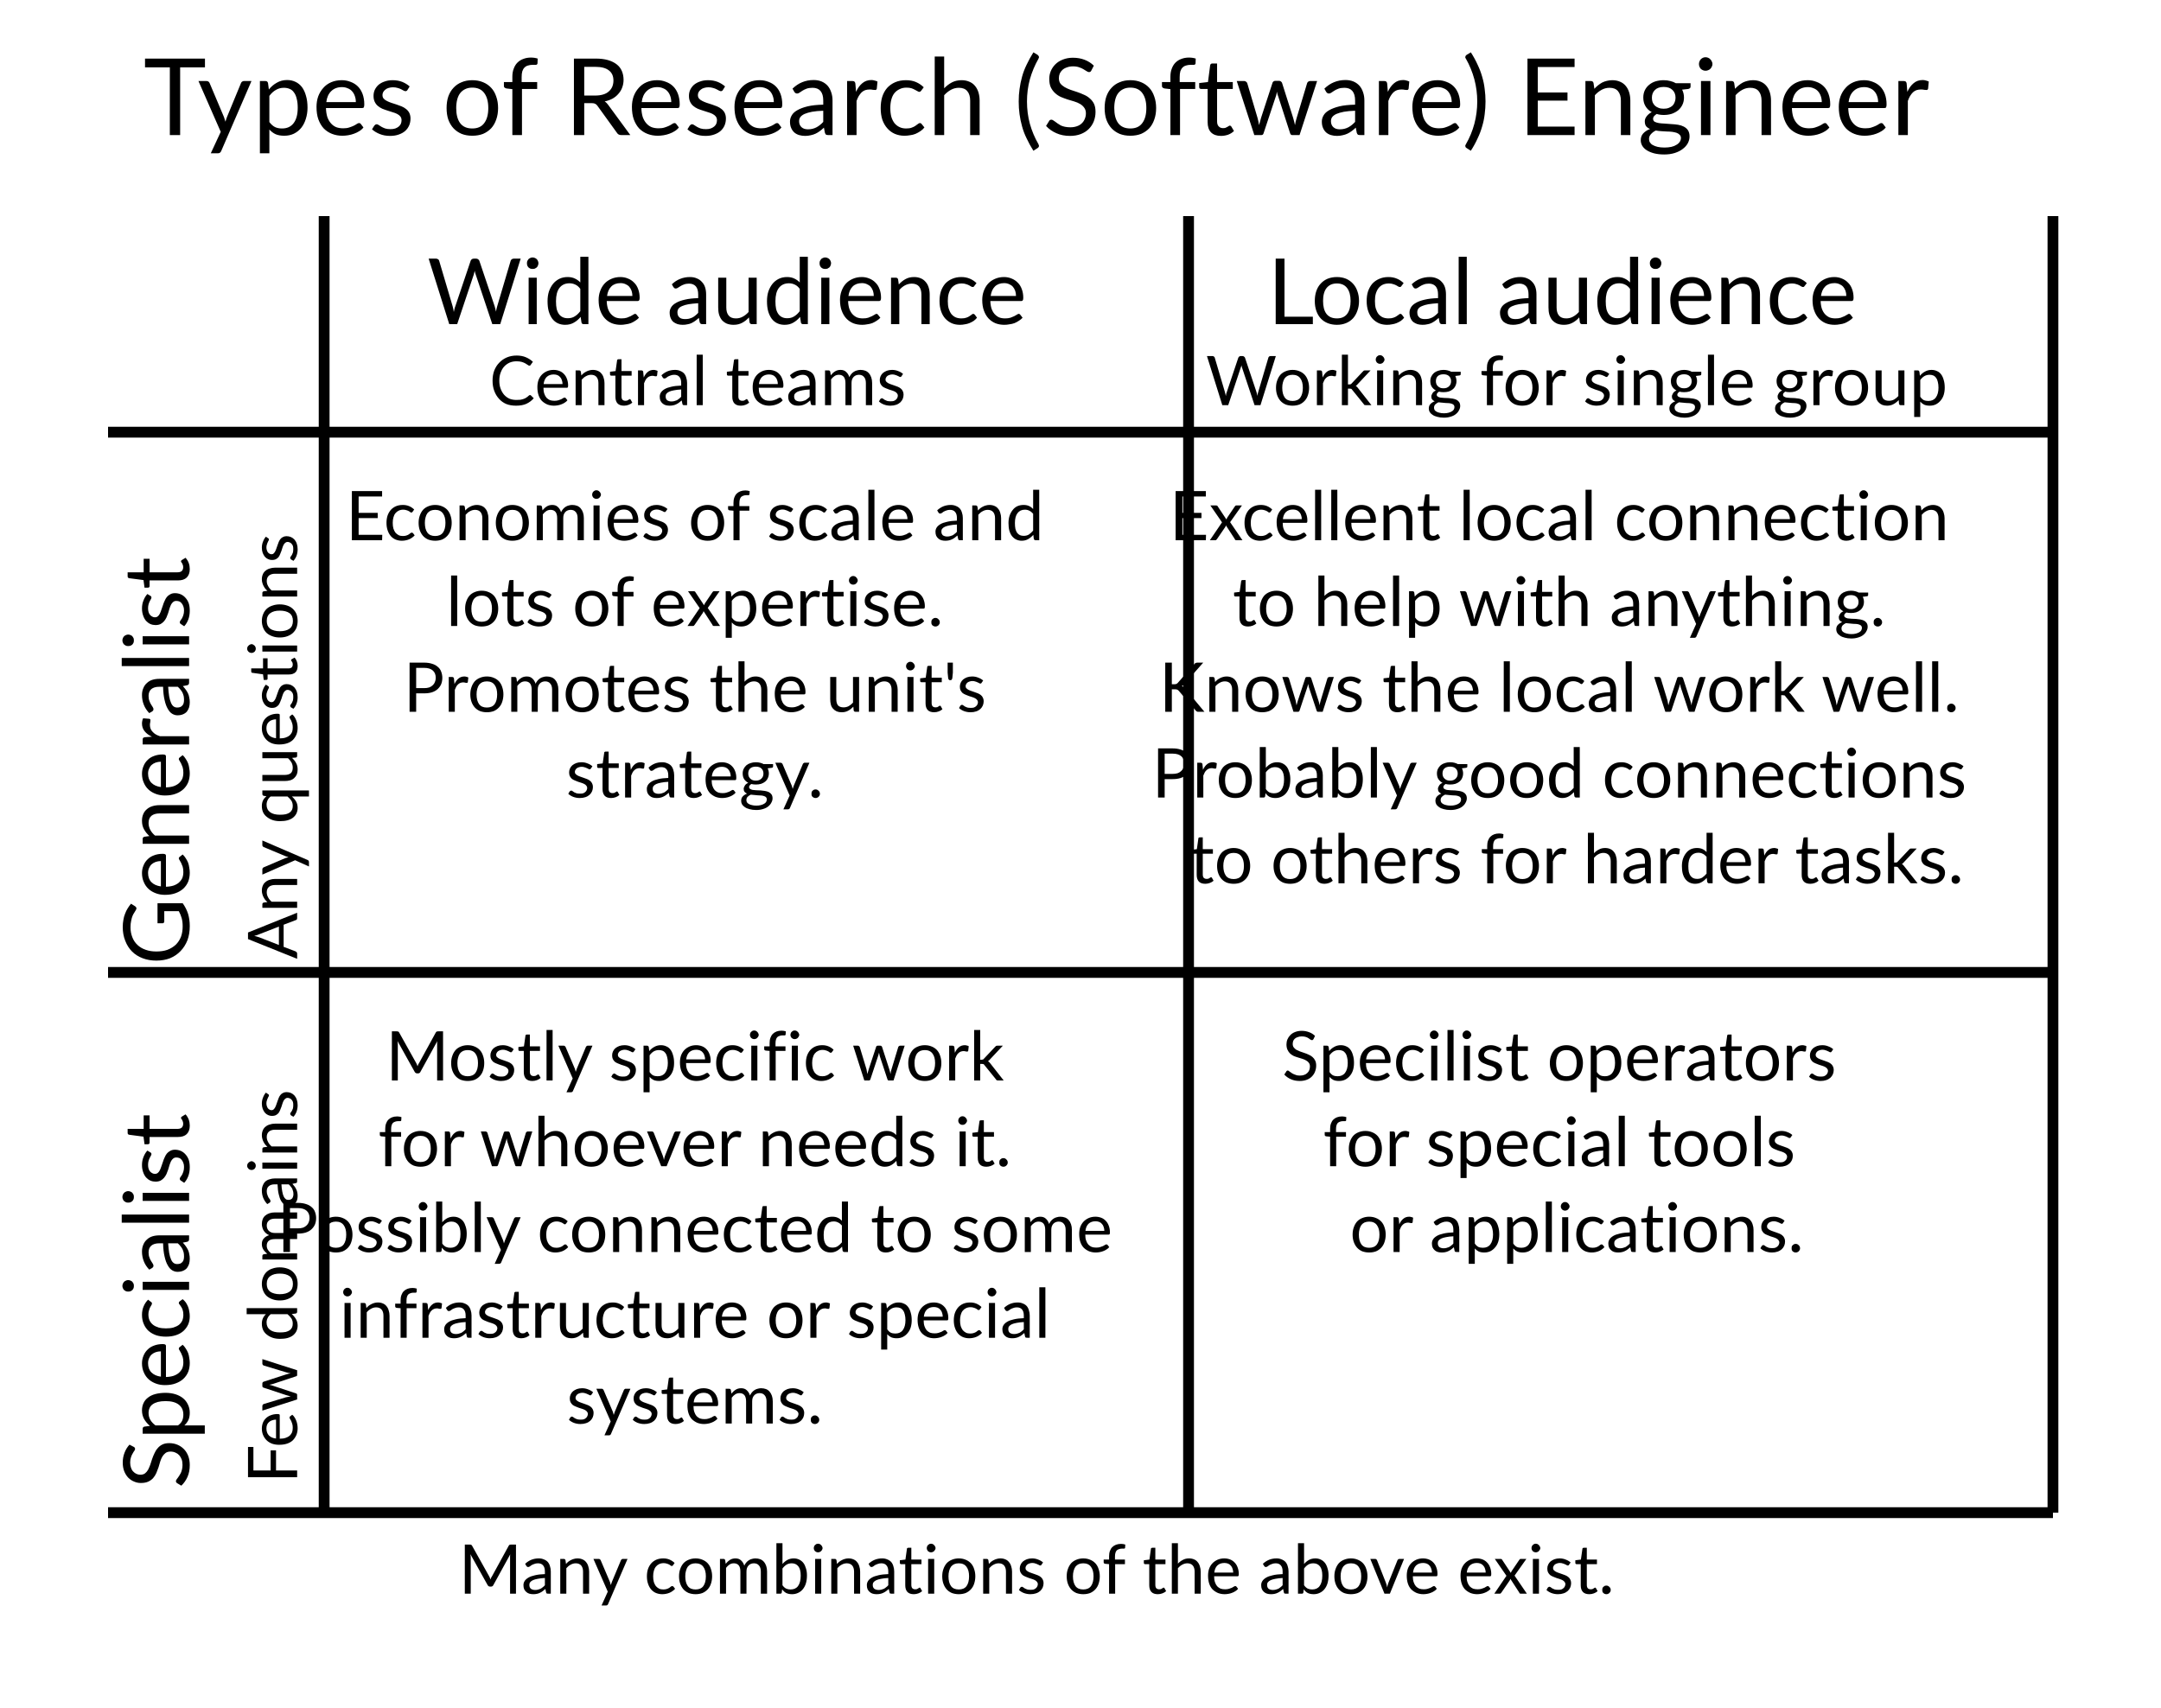
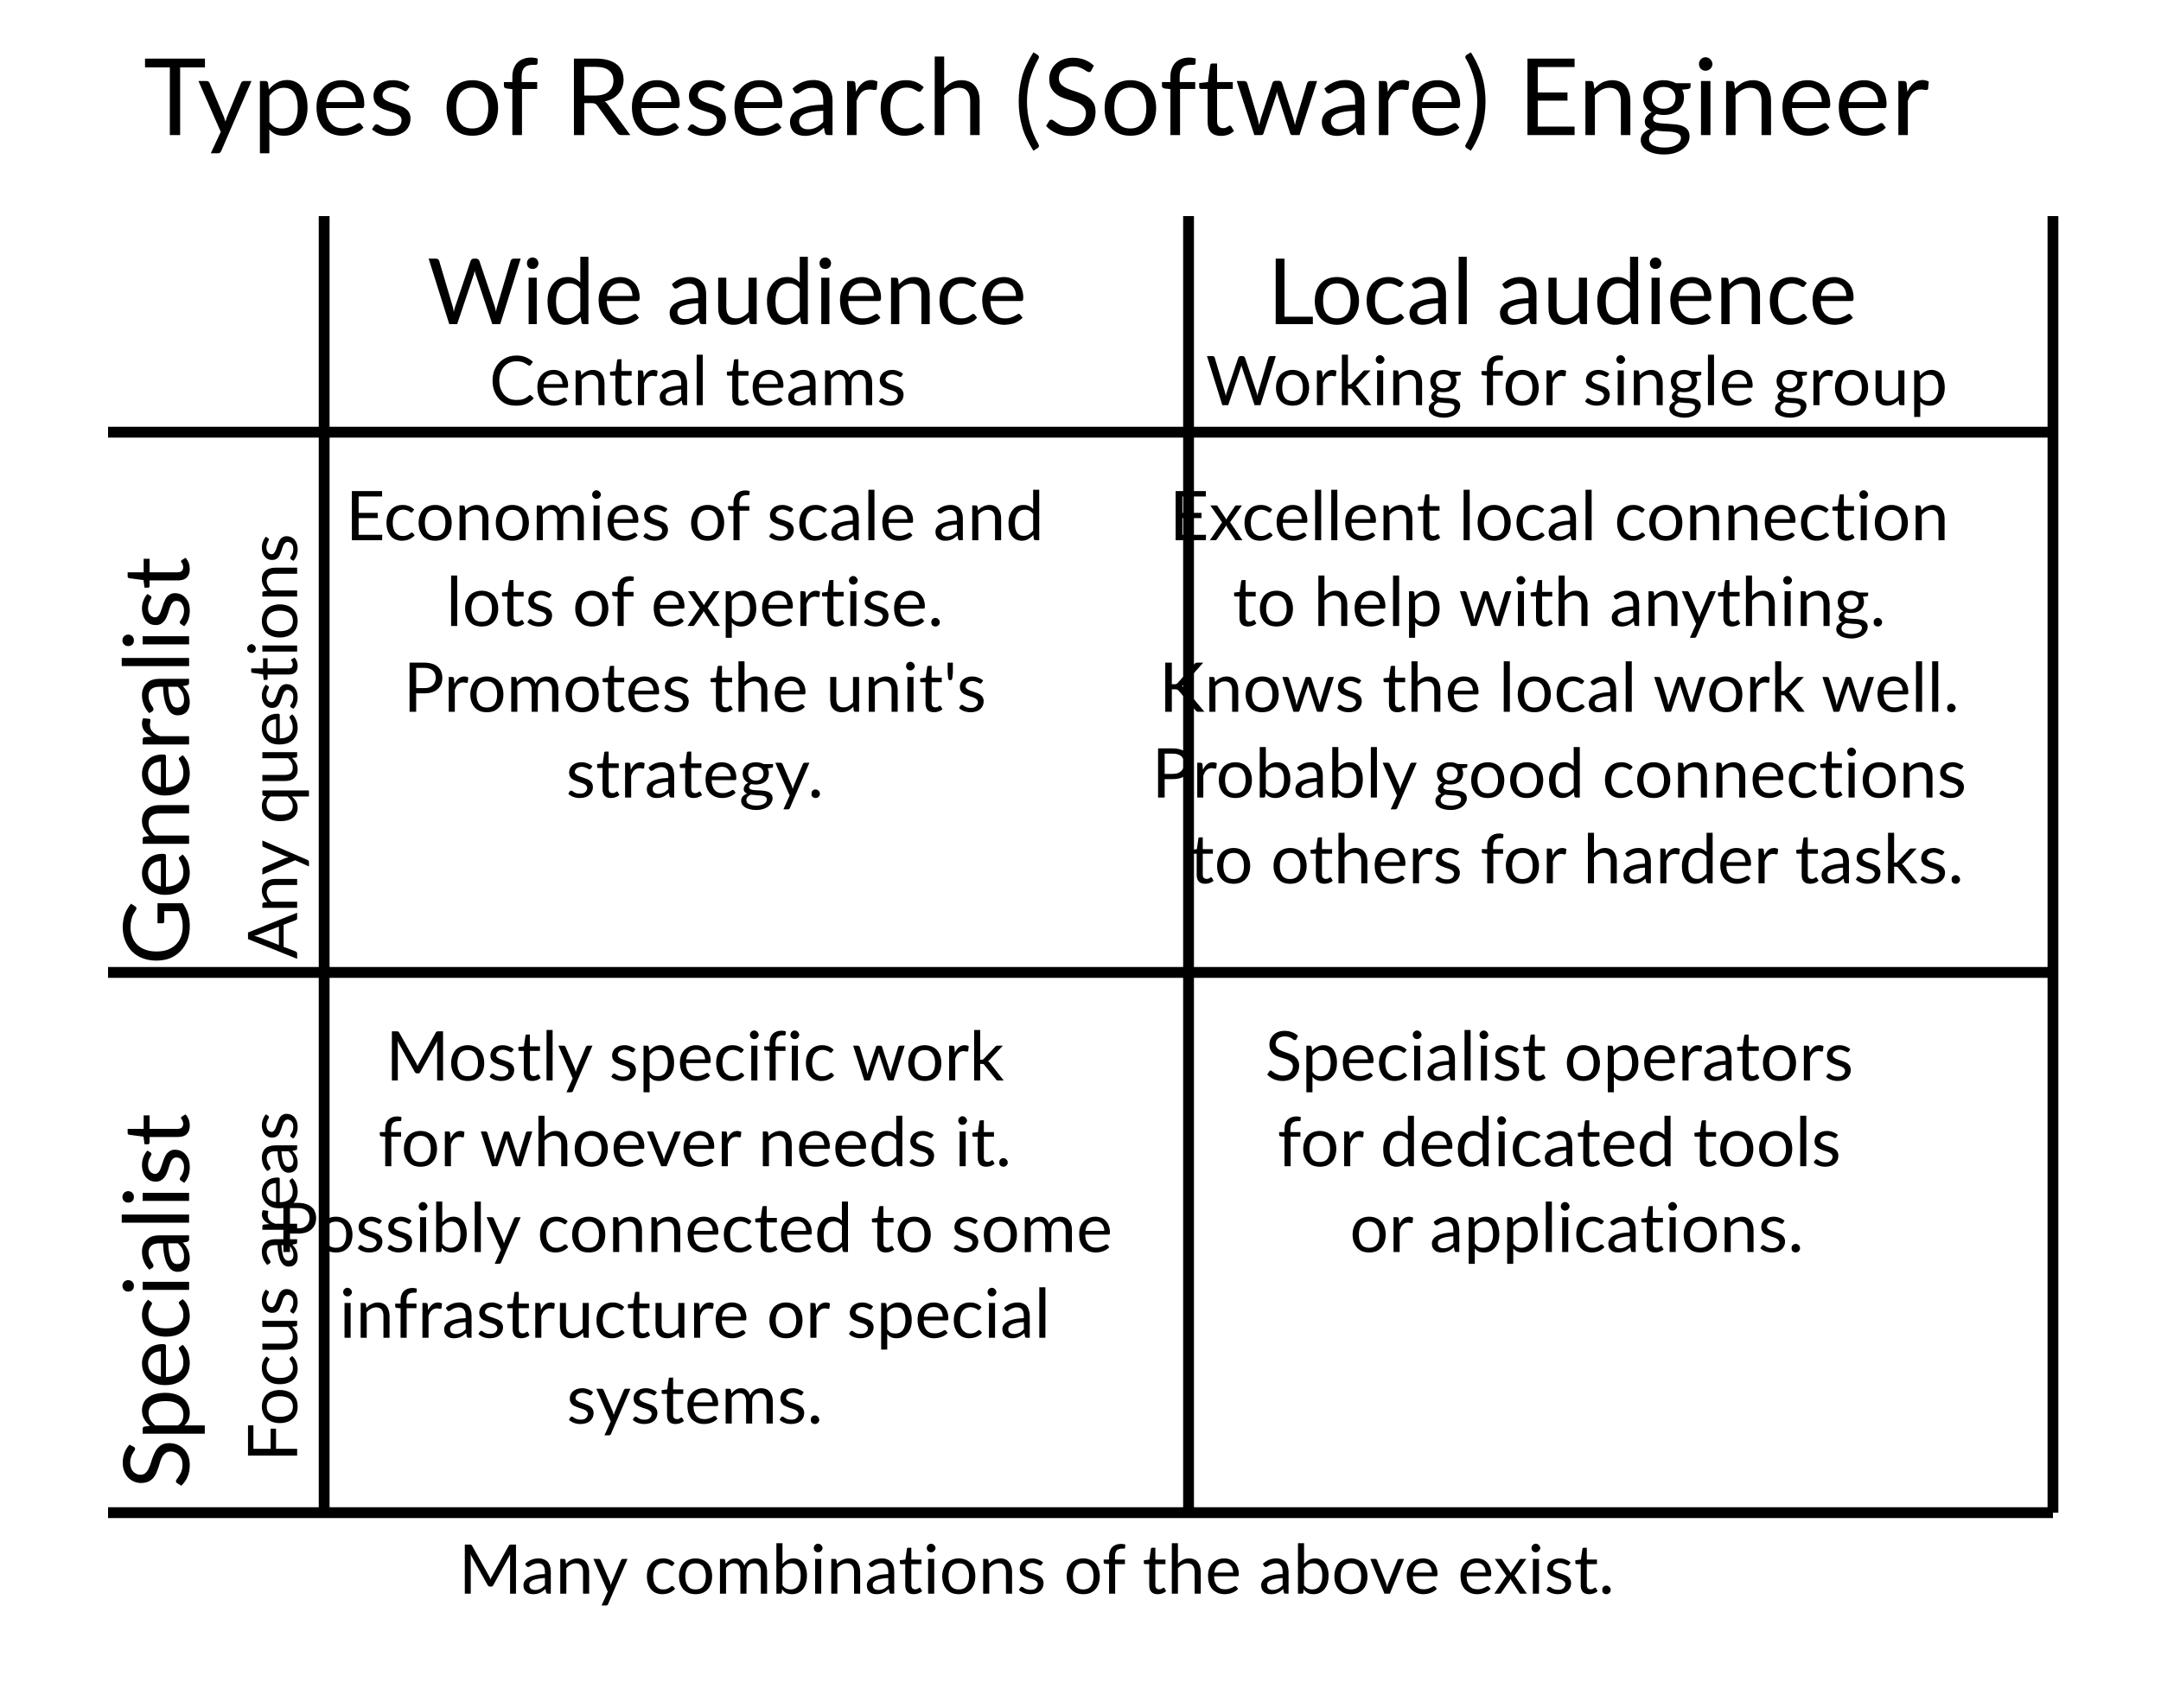
<svg xmlns="http://www.w3.org/2000/svg" width="20cm" height="15.8cm" viewBox="0 0 200 158" version="1.1" id="svg8">
  <defs id="defs2" />
  <g id="layer1">
    <path style="fill:#ff6600;fill-rule:evenodd;stroke:#000000;stroke-width:1;stroke-linejoin:round;paint-order:stroke fill markers;stop-color:#000000" d="M 10,40 190,40" id="path1668" />
    <path style="fill:#ff6600;fill-rule:evenodd;stroke:#000000;stroke-width:1;stroke-linejoin:round;paint-order:stroke fill markers;stop-color:#000000" d="M 10,90 H 190" id="path1670" />
    <path style="fill:#ff6600;fill-rule:evenodd;stroke:#000000;stroke-width:1;stroke-linejoin:round;paint-order:stroke fill markers;stop-color:#000000" d="M 10,140 H 190" id="path1672" />
    <path style="fill:#ff6600;fill-rule:evenodd;stroke:#000000;stroke-width:1;stroke-linejoin:round;paint-order:stroke fill markers;stop-color:#000000" d="M 190,20 V 140" id="path1674" />
    <path style="fill:#ff6600;fill-rule:evenodd;stroke:#000000;stroke-width:1;stroke-linejoin:round;paint-order:stroke fill markers;stop-color:#000000" d="M 110,20 V 140" id="path1676" />
    <path style="fill:#ff6600;fill-rule:evenodd;stroke:#000000;stroke-width:1;stroke-linejoin:round;paint-order:stroke fill markers;stop-color:#000000" d="M 30,20 V 140" id="path1678" />
    <text xml:space="preserve" style="font-size:4.233px;line-height:1.25;font-family:Lato;-inkscape-font-specification:'Lato, Normal';text-align:center;letter-spacing:0px;word-spacing:0px;writing-mode:lr-tb;text-anchor:middle;stroke-width:0.265" x="70" y="30" id="text1682">
      <tspan id="tspan1680" x="70" y="30" style="font-style:normal;font-variant:normal;font-weight:normal;font-stretch:normal;font-size:8.467px;font-family:Lato;-inkscape-font-specification:'Lato, Normal';font-variant-ligatures:normal;font-variant-caps:normal;font-variant-numeric:normal;font-variant-east-asian:normal;stroke-width:0.265">Wide audience</tspan>
    </text>
    <text xml:space="preserve" style="font-size:8.467px;line-height:1.25;font-family:Lato;-inkscape-font-specification:'Lato, Normal';text-align:center;letter-spacing:0px;word-spacing:0px;writing-mode:lr-tb;text-anchor:middle;stroke-width:0.265" x="150" y="30" id="text1686">
      <tspan id="tspan1684" x="150" y="30" style="stroke-width:0.265">Local audience</tspan>
    </text>
    <text xml:space="preserve" style="font-size:8.467px;line-height:1.25;font-family:Lato;-inkscape-font-specification:'Lato, Normal';text-align:center;letter-spacing:0px;word-spacing:0px;writing-mode:lr-tb;text-anchor:middle;stroke-width:0.265" x="-65" y="17.5" id="text1690" transform="rotate(-90)">
      <tspan id="tspan1688" x="-65" y="17.5" style="stroke-width:0.265">Generalist</tspan>
    </text>
    <text xml:space="preserve" style="font-size:8.467px;line-height:1.25;font-family:Lato;-inkscape-font-specification:'Lato, Normal';text-align:center;letter-spacing:0px;word-spacing:0px;writing-mode:lr-tb;text-anchor:middle;stroke-width:0.265" x="-115" y="17.5" id="text1694" transform="rotate(-90)">
      <tspan id="tspan1692" x="-115" y="17.5" style="stroke-width:0.265">Specialist</tspan>
    </text>
    <text xml:space="preserve" style="font-size:8.467px;line-height:1.25;font-family:Lato;-inkscape-font-specification:'Lato, Normal';text-align:center;letter-spacing:0px;word-spacing:0px;writing-mode:lr-tb;text-anchor:middle;stroke-width:0.265" x="70" y="37.5" id="text1698">
      <tspan id="tspan1696" x="70" y="37.5" style="font-style:normal;font-variant:normal;font-weight:normal;font-stretch:normal;font-size:6.35px;font-family:Lato;-inkscape-font-specification:'Lato, Normal';font-variant-ligatures:normal;font-variant-caps:normal;font-variant-numeric:normal;font-variant-east-asian:normal;stroke-width:0.265">Central teams</tspan>
    </text>
    <text xml:space="preserve" style="font-size:6.35px;line-height:1.25;font-family:Lato;-inkscape-font-specification:'Lato, Normal';text-align:center;letter-spacing:0px;word-spacing:0px;writing-mode:lr-tb;text-anchor:middle;stroke-width:0.265" x="150" y="37.5" id="text1704">
      <tspan id="tspan1702" x="150" y="37.5" style="stroke-width:0.265">Working for single group</tspan>
    </text>
    <text xml:space="preserve" style="font-size:6.35px;line-height:1.25;font-family:Lato;-inkscape-font-specification:'Lato, Normal';text-align:center;letter-spacing:0px;word-spacing:0px;writing-mode:lr-tb;text-anchor:middle;stroke-width:0.265" x="70" y="50" id="text1708">
      <tspan x="70" y="50" style="stroke-width:0.265" id="tspan9">Economies of scale and</tspan>
      <tspan x="70" y="57.938" style="stroke-width:0.265" id="tspan13">lots of expertise.</tspan>
      <tspan x="70" y="65.875" style="stroke-width:0.265" id="tspan26">Promotes the unit's</tspan>
      <tspan x="70" y="73.812" style="stroke-width:0.265" id="tspan27">strategy.</tspan>
      <tspan x="70" y="81.75" style="stroke-width:0.265" id="tspan1752" />
    </text>
    <text xml:space="preserve" style="font-size:6.35px;line-height:1.25;font-family:Lato;-inkscape-font-specification:'Lato, Normal';text-align:center;letter-spacing:0px;word-spacing:0px;writing-mode:lr-tb;text-anchor:middle;stroke-width:0.265" x="70" y="100" id="text1718">
      <tspan id="tspan1716" x="70" y="100" style="stroke-width:0.265">Mostly specific work</tspan>
      <tspan x="70" y="107.938" style="stroke-width:0.265" id="tspan1724">for whoever needs it.</tspan>
      <tspan x="70" y="115.875" style="stroke-width:0.265" id="tspan11">Possibly connected to some</tspan>
      <tspan x="70" y="123.812" style="stroke-width:0.265" id="tspan12">infrastructure or special</tspan>
      <tspan x="70" y="131.75" style="stroke-width:0.265" id="tspan23">systems.</tspan>
      <tspan x="70" y="139.688" style="stroke-width:0.265" id="tspan1756" />
    </text>
    <text xml:space="preserve" style="font-size:6.35px;line-height:1.25;font-family:Lato;-inkscape-font-specification:'Lato, Normal';text-align:center;letter-spacing:0px;word-spacing:0px;writing-mode:lr-tb;text-anchor:middle;stroke-width:0.265" x="100" y="147.5" id="text1718-1">
      <tspan x="100.813" y="147.5" style="stroke-width:0.265" id="tspan19">Many combinations of the above exist. </tspan>
    </text>
    <text xml:space="preserve" style="font-size:6.35px;line-height:1.25;font-family:Lato;-inkscape-font-specification:'Lato, Normal';text-align:center;letter-spacing:0px;word-spacing:0px;writing-mode:lr-tb;text-anchor:middle;stroke-width:0.265" x="150" y="50" id="text1728">
      <tspan x="150" y="50" style="stroke-width:0.265" id="tspan1750">Excellent local connection</tspan>
      <tspan x="150" y="57.938" style="stroke-width:0.265" id="tspan21">to help with anything.</tspan>
      <tspan x="150" y="65.875" style="stroke-width:0.265" id="tspan22">Knows the local work well.</tspan>
      <tspan x="150" y="73.812" style="stroke-width:0.265" id="tspan7">Probably good connections</tspan>
      <tspan x="150" y="81.75" style="stroke-width:0.265" id="tspan28">to others for harder tasks.</tspan>
    </text>
    <text xml:space="preserve" style="font-size:6.35px;line-height:1.25;font-family:Lato;-inkscape-font-specification:'Lato, Normal';text-align:center;letter-spacing:0px;word-spacing:0px;writing-mode:lr-tb;text-anchor:middle;stroke-width:0.265" x="150" y="90" id="text1736">
      <tspan id="tspan1734" x="150" y="90" style="stroke-width:0.265" />
    </text>
    <text xml:space="preserve" style="font-size:6.35px;line-height:1.25;font-family:Lato;-inkscape-font-specification:'Lato, Normal';text-align:center;letter-spacing:0px;word-spacing:0px;writing-mode:lr-tb;text-anchor:middle;stroke-width:0.265" x="150" y="100" id="text1740">
-       <tspan id="tspan1738" x="150" y="100" style="stroke-width:0.265">Specilist operators</tspan>
-       <tspan x="150" y="107.938" style="stroke-width:0.265" id="tspan1">for special tools</tspan>
+       <tspan x="150" y="100" style="stroke-width:0.265" id="tspan443">Specialist operators</tspan>
+       <tspan x="150" y="107.938" style="stroke-width:0.265" id="tspan1">for dedicated tools</tspan>
      <tspan x="150" y="115.875" style="stroke-width:0.265" id="tspan24">or applications.</tspan>
    </text>
    <text xml:space="preserve" style="font-size:6.35px;line-height:1.25;font-family:Lato;-inkscape-font-specification:'Lato, Normal';text-align:center;letter-spacing:0px;word-spacing:0px;writing-mode:lr-tb;text-anchor:middle;stroke-width:0.265" x="-65" y="27.5" id="text1762" transform="rotate(-90)">
      <tspan id="tspan1760" x="-65" y="27.5" style="stroke-width:0.265">Any questions</tspan>
    </text>
    <text xml:space="preserve" style="font-size:6.35px;line-height:1.25;font-family:Lato;-inkscape-font-specification:'Lato, Normal';text-align:center;letter-spacing:0px;word-spacing:0px;writing-mode:lr-tb;text-anchor:middle;stroke-width:0.265" x="-115" y="27.5" id="text1766" transform="rotate(-90)">
-       <tspan id="tspan1764" x="-115" y="27.5" style="stroke-width:0.265">Few domains</tspan>
+       <tspan id="tspan1764" x="-115" y="27.5" style="stroke-width:0.265">Focus areas</tspan>
    </text>
    <text xml:space="preserve" style="font-size:6.35px;line-height:1.25;font-family:Lato;-inkscape-font-specification:'Lato, Normal';text-align:center;letter-spacing:0px;word-spacing:0px;writing-mode:lr-tb;text-anchor:middle;stroke-width:0.265" x="100" y="12.5" id="text1770">
      <tspan id="tspan1768" x="100" y="12.5" style="font-style:normal;font-variant:normal;font-weight:normal;font-stretch:normal;font-size:9.878px;font-family:Lato;-inkscape-font-specification:'Lato, Normal';font-variant-ligatures:normal;font-variant-caps:normal;font-variant-numeric:normal;font-variant-east-asian:normal;stroke-width:0.265">Types of Research (Software) Engineer</tspan>
    </text>
    <path style="fill:none;fill-rule:evenodd;stroke:#000000;stroke-width:0.265px;stroke-linecap:butt;stroke-linejoin:miter;stroke-opacity:1" d="m 65,147.5 v 0" id="path18" />
  </g>
</svg>
